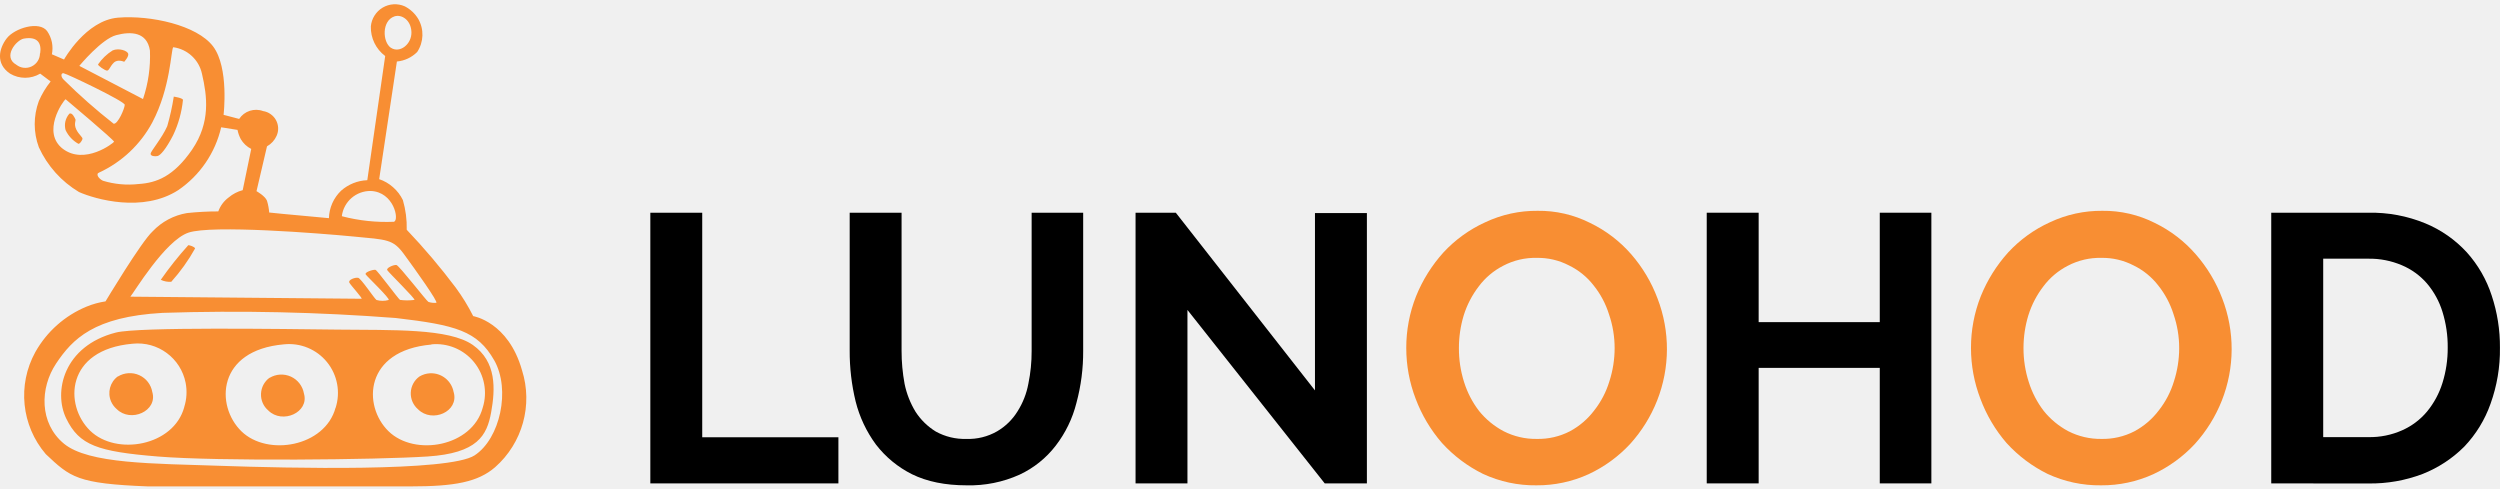
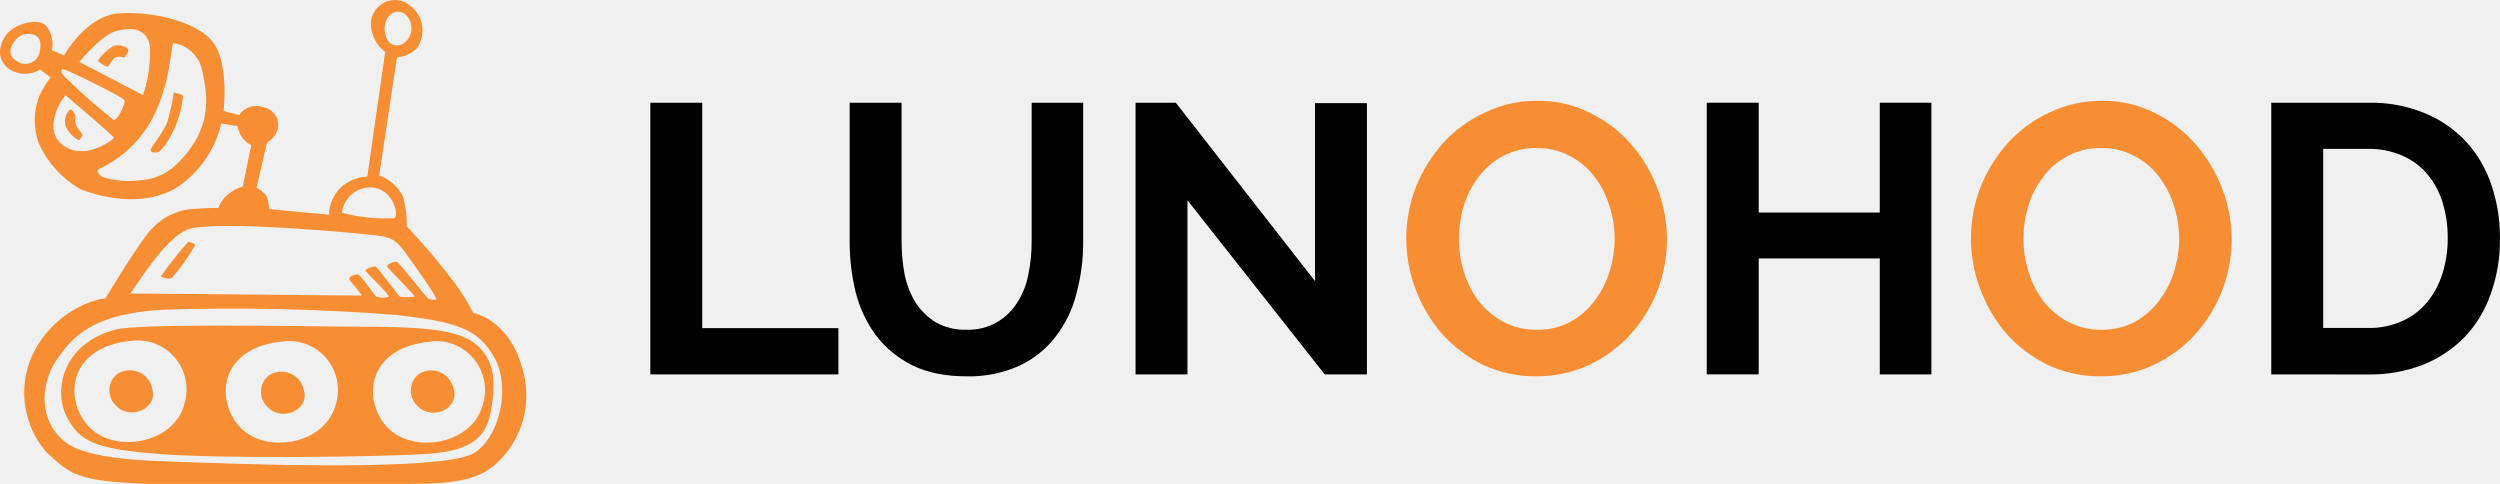
- <svg xmlns="http://www.w3.org/2000/svg" width="292" height="57" fill="none">
-   <g clip-path="url(#clip0_322_12717)">
-     <path d="M75.959 56.46V24.846h6.061v26.23h15.906v5.386H75.959zm36.906-5.194a6.738 6.738 0 003.6-.89 6.865 6.865 0 002.374-2.316 9.081 9.081 0 001.275-3.248 18.47 18.47 0 00.381-3.817v-16.15h6.02V40.96a22.814 22.814 0 01-.79 6.107 13.579 13.579 0 01-2.416 4.985 11.396 11.396 0 01-4.218 3.386 14.17 14.17 0 01-6.195 1.248c-2.489 0-4.612-.431-6.371-1.294a12.208 12.208 0 01-4.217-3.473 14.394 14.394 0 01-2.37-5.031 24.609 24.609 0 01-.695-5.928V24.845h6.061V40.96c-.003 1.3.115 2.597.351 3.874a10.254 10.254 0 001.275 3.252 7.428 7.428 0 002.37 2.317c1.09.602 2.321.9 3.565.863zM138.694 36.2v20.26h-6.061V24.846h4.702l16.253 20.753V24.89h6.065v31.57h-4.924L138.694 36.2z" fill="#000" />
-     <path d="M179.451 56.686a14.357 14.357 0 01-6.237-1.336 16.07 16.07 0 01-4.79-3.607 17.008 17.008 0 01-3.076-5.168 16.527 16.527 0 01-1.096-5.92 16.333 16.333 0 011.145-6.058 17.297 17.297 0 013.206-5.122 15.272 15.272 0 014.879-3.516 13.998 13.998 0 016.107-1.336c2.136-.028 4.247.46 6.153 1.424a15.044 15.044 0 014.786 3.653 16.86 16.86 0 013.069 5.153 16.412 16.412 0 01-.046 11.936 16.701 16.701 0 01-3.16 5.076 15.647 15.647 0 01-4.833 3.516c-1.916.875-4 1.32-6.107 1.305zm-9.05-16.031c-.007 1.344.195 2.68.599 3.962.382 1.223.976 2.37 1.756 3.386a9.228 9.228 0 002.859 2.358 8.22 8.22 0 003.878.905 8.063 8.063 0 003.867-.89 8.736 8.736 0 002.855-2.45 10.299 10.299 0 001.76-3.382 12.64 12.64 0 00.614-3.874c.002-1.35-.221-2.69-.66-3.966a10.282 10.282 0 00-1.802-3.378 8.094 8.094 0 00-2.855-2.317 7.87 7.87 0 00-3.779-.89 8.016 8.016 0 00-3.912.917 8.29 8.29 0 00-2.855 2.405 10.88 10.88 0 00-1.76 3.381 13.162 13.162 0 00-.565 3.833z" fill="#F88E33" />
-     <path d="M225.584 24.845V56.46h-6.027V42.968h-14.146V56.46h-6.065V24.845h6.065v12.78h14.146v-12.78h6.027z" fill="#000" />
-     <path d="M245.395 56.686a14.387 14.387 0 01-6.241-1.336 16.113 16.113 0 01-4.79-3.607 16.925 16.925 0 01-3.054-5.168 16.55 16.55 0 01-1.099-5.92 16.334 16.334 0 011.145-6.058 17.297 17.297 0 013.206-5.122 15.248 15.248 0 014.875-3.516 14.027 14.027 0 016.107-1.336c2.136-.028 4.247.46 6.153 1.424a15.043 15.043 0 014.767 3.653 16.926 16.926 0 013.092 5.153 16.412 16.412 0 01-.046 11.936 16.701 16.701 0 01-3.16 5.076 15.647 15.647 0 01-4.833 3.516 14.445 14.445 0 01-6.122 1.305zm-9.05-16.031a12.807 12.807 0 00.614 3.962c.382 1.223.976 2.37 1.756 3.386a9.215 9.215 0 002.855 2.358 8.246 8.246 0 003.863.905 8.063 8.063 0 003.867-.89 8.79 8.79 0 002.855-2.45 10.318 10.318 0 001.76-3.382 12.67 12.67 0 00.614-3.874c.002-1.35-.221-2.69-.66-3.966a10.35 10.35 0 00-1.798-3.378 8.112 8.112 0 00-2.855-2.317 7.881 7.881 0 00-3.779-.89 8.02 8.02 0 00-3.909.917 8.3 8.3 0 00-2.855 2.405 10.857 10.857 0 00-1.759 3.381 13.131 13.131 0 00-.569 3.833z" fill="#F88E33" />
-     <path d="M265.281 56.46V24.846h11.337c2.287-.05 4.56.375 6.676 1.248a13.682 13.682 0 014.832 3.382 14.026 14.026 0 012.901 5.034c.656 1.97.982 4.033.966 6.108a18.577 18.577 0 01-1.1 6.546 14.006 14.006 0 01-3.053 4.989 14.283 14.283 0 01-4.878 3.206 17.108 17.108 0 01-6.325 1.11l-11.356-.007zm20.612-15.851a13.674 13.674 0 00-.615-4.199 9.38 9.38 0 00-1.801-3.294 7.964 7.964 0 00-2.943-2.137 9.596 9.596 0 00-3.909-.764h-5.275v20.841h5.275a9.25 9.25 0 003.955-.801 8.013 8.013 0 002.897-2.184 9.847 9.847 0 001.801-3.34 13.49 13.49 0 00.615-4.122z" fill="#000" />
-     <path d="M8.81 13.94c-.073-.15-.383-.87-.718-.65-.224.26-.381.569-.459.902-.073.331-.064.676.027 1.003a3.58 3.58 0 001.5 1.604c.16 0 .382-.306.466-.539.084-.233-.416-.5-.721-1.145-.306-.645-.02-1.019-.096-1.175zm4.35-8.054a5.829 5.829 0 00-1.71 1.637c0 .16.764.683 1.027.722.264.038.34-.45.806-.916.465-.466 1.221-.111 1.221-.111s.576-.61.466-.954c-.11-.344-1.077-.684-1.81-.378zm7.134 5.424a27.707 27.707 0 01-.763 3.435c-.61 1.382-1.943 2.943-1.943 3.214 0 .27.466.34.806.267.34-.072.992-.805 1.832-2.443a12.51 12.51 0 001.145-4.118c-.046-.233-1.088-.382-1.088-.382l.011.027zm1.688 17.34a41.224 41.224 0 00-3.203 4.031 2.42 2.42 0 001.225.233 21.417 21.417 0 002.783-3.897c-.084-.222-.657-.382-.805-.382v.015zM48.857 2.221A3.958 3.958 0 0047.288.744a2.824 2.824 0 00-2.59.144c-.389.23-.716.55-.956.933a2.82 2.82 0 00-.427 1.263 4.168 4.168 0 001.675 3.458L42.9 21.047a4.893 4.893 0 00-3.054 1.221 4.619 4.619 0 00-1.428 3.214l-2.797-.26c-1.226-.095-4.18-.4-4.18-.4a6.202 6.202 0 00-.256-1.37c-.21-.562-1.225-1.123-1.225-1.123l1.225-5.237a2.63 2.63 0 001.122-1.225c.13-.29.192-.606.18-.924a2.057 2.057 0 00-.882-1.615 2.018 2.018 0 00-.874-.354 2.367 2.367 0 00-2.798.916l-1.82-.477s.66-5.497-1.222-7.99c-1.882-2.492-7.332-3.667-11.096-3.362-3.763.305-6.317 4.89-6.317 4.89L6.061 6.34a3.607 3.607 0 000-1.416A3.58 3.58 0 005.5 3.626c-.92-1.218-3.787-.343-4.707.844-.92 1.187-1.328 2.98.382 4.13a3.435 3.435 0 003.52 0l1.22.916a9.95 9.95 0 00-1.38 2.29 7.79 7.79 0 000 5.39 11.833 11.833 0 004.69 5.233c1.909.843 7.478 2.446 11.608-.23a12.215 12.215 0 005-7.332l1.908.305c.074.376.203.739.382 1.077.287.492.712.89 1.221 1.145l-.996 4.817a4.174 4.174 0 00-1.63.844 3.5 3.5 0 00-1.221 1.637c-1.224 0-2.445.065-3.664.195a7.153 7.153 0 00-4.008 2.137c-1.332 1.222-5.5 8.176-5.5 8.176-.759.115-1.5.32-2.21.611a12.214 12.214 0 00-5.99 5.313 10.527 10.527 0 001.218 11.913c2.867 2.695 3.63 3.458 11.936 3.775h30.67c5.145 0 7.87-.5 9.886-2.248a10.752 10.752 0 003.13-11.337c-1.604-5.645-5.695-6.305-5.695-6.305a23.128 23.128 0 00-2.065-3.36 75.902 75.902 0 00-5.7-6.725 11.348 11.348 0 00-.45-3.47 4.728 4.728 0 00-1.145-1.5 4.678 4.678 0 00-1.622-.942l2.069-13.741a3.84 3.84 0 002.37-1.111 3.668 3.668 0 00.13-3.852zM4.667 6.225c.001.32-.089.632-.259.901a1.73 1.73 0 01-.698.626 1.695 1.695 0 01-1.802-.19c-1.637-.917 0-2.898.878-3.054 1.626-.279 2.08.538 1.908 1.725l-.026-.008zm8.91-2.122c1.721-.454 3.591-.381 3.935 1.794a15.65 15.65 0 01-.81 5.672L9.264 7.695s2.604-3.153 4.314-3.592zm-6.108 4.47c.26 0 7.1 3.252 7.1 3.668 0 .416-.805 2.29-1.294 2.21a66.597 66.597 0 01-5.81-5.119c-.381-.343-.381-.82-.034-.782l.038.023zm-.11 8.825c-2.554-1.943 0-5.611.305-5.806 0 0 5.726 4.813 5.66 4.962-.064.15-3.435 2.771-6 .817l.035.027zm15.092.06c-2.18 3.165-4.172 3.898-6.26 4.035-1.4.159-2.82.029-4.168-.381-.5-.233-.878-.806-.45-.954a13.44 13.44 0 006.218-5.863c2.137-4.046 2.175-8.482 2.442-8.78a3.977 3.977 0 013.363 3.127c.6 2.584 1.012 5.637-1.149 8.817h.004zm35.273 24.62c1.943 3.436.687 9.161-2.29 11.108-2.978 1.947-21.883 1.489-29.704 1.221-7.821-.267-15.394-.21-18.268-2.591-2.874-2.382-2.821-6.49-.905-9.36 1.916-2.87 4.428-5.462 12.42-5.912 9.09-.297 18.19-.097 27.258.6 6.977.816 9.53 1.5 11.485 4.934h.004zm-10.546-12.4c1.294 1.759 4.08 5.656 3.775 5.69-.31.03-.622-.007-.917-.107-.194-.076-3.435-4.279-3.74-4.313-.306-.034-1.222.34-1.061.61.16.272 3.397 3.436 3.164 3.47a6.162 6.162 0 01-1.676 0c-.194-.11-2.637-3.435-2.859-3.507-.221-.073-1.332.267-1.145.538.187.27 2.909 2.859 2.672 2.98a2.554 2.554 0 01-1.416 0c-.233-.144-1.798-2.514-2.137-2.59-.34-.077-1.222.232-1.027.576.194.343 1.6 1.87 1.416 1.87l-27.001-.244c.381-.417 4.045-6.562 6.794-7.482 2.748-.92 15.31.077 19.245.454 3.935.378 4.619.294 5.913 2.054zm-1.146-3.776a20.488 20.488 0 01-6.107-.649 3.359 3.359 0 013.397-2.947c2.672.123 3.325 3.352 2.714 3.58l-.004.016zM45.651 5.58c-.989-.683-1.065-3.164.416-3.664.828-.282 1.943.416 1.989 1.832.045 1.416-1.367 2.516-2.394 1.832h-.011zM13.538 38.842c-6.107 1.56-7.328 6.912-5.801 10.042 1.526 3.13 3.664 3.86 10.687 4.435 7.023.577 25.658.382 31.498 0 5.84-.381 6.95-2.435 7.443-5.156.492-2.722.649-5.913-2.137-7.87-2.787-1.959-9.36-1.722-15.81-1.795-6.451-.072-23.253-.332-25.88.344zm7.982 8.71c-1.226 4.546-7.944 5.726-10.997 2.748-3.054-2.977-2.863-9.47 4.962-10.153a5.702 5.702 0 016.199 4.58c.178.93.123 1.89-.16 2.795l-.004.03zm28.864-7.332a5.707 5.707 0 015.996 7.405c-1.221 4.546-7.939 5.725-10.996 2.748-3.058-2.977-2.833-9.443 5-10.127v-.026zm-11.192 7.405c-1.225 4.546-7.943 5.725-10.996 2.748-3.054-2.977-2.863-9.47 4.962-10.153a5.706 5.706 0 016.038 7.428l-.004-.023zM13.764 43.96a2.433 2.433 0 00-.787 2.94c.148.337.37.637.65.877 1.637 1.638 4.812.233 4.164-1.98a2.65 2.65 0 00-1.527-1.978 2.673 2.673 0 00-2.493.156l-.007-.015zm17.718.157a2.436 2.436 0 00-.996 1.878 2.413 2.413 0 00.847 1.946c1.638 1.638 4.813.233 4.168-1.977a2.672 2.672 0 00-4.019-1.828v-.02zm21.505 1.698a2.672 2.672 0 00-2.783-2.214 2.674 2.674 0 00-1.225.382 2.439 2.439 0 00-.149 3.825c1.634 1.637 4.798.282 4.165-1.993h-.008z" fill="#F88E33" />
+ <svg xmlns="http://www.w3.org/2000/svg" width="248" height="48" fill="none">
+   <g clip-path="url(#clip0_678_9741)">
+     <path d="M64.512 37.14V10.19h5.148v22.358h13.508v4.591H64.512zm31.348-4.43a5.705 5.705 0 003.056-.757 5.843 5.843 0 002.017-1.975 7.77 7.77 0 001.083-2.769c.22-1.07.328-2.16.324-3.253V10.19h5.112v13.736a19.465 19.465 0 01-.671 5.206 11.59 11.59 0 01-2.052 4.25 9.685 9.685 0 01-3.582 2.885 11.997 11.997 0 01-5.262 1.064c-2.113 0-3.917-.368-5.41-1.103a10.382 10.382 0 01-3.582-2.96 12.3 12.3 0 01-2.014-4.289 21.05 21.05 0 01-.59-5.053V10.19h5.148v13.736a18.009 18.009 0 00.299 3.303c.2.98.566 1.917 1.082 2.772a6.318 6.318 0 002.014 1.975 5.893 5.893 0 003.027.735zm21.936-12.84v17.27h-5.148V10.19h3.994l13.804 17.69V10.228h5.151v26.91h-4.182l-13.619-17.27z" fill="#000" />
+     <path d="M152.413 37.331a12.153 12.153 0 01-5.297-1.139 13.653 13.653 0 01-4.069-3.074 14.52 14.52 0 01-2.613-4.406 14.148 14.148 0 01-.93-5.046 13.97 13.97 0 01.973-5.163 14.74 14.74 0 012.723-4.367 12.955 12.955 0 014.143-2.996A11.852 11.852 0 01152.53 10a11.21 11.21 0 015.225 1.214 12.774 12.774 0 014.066 3.113 14.384 14.384 0 012.606 4.393 14.034 14.034 0 01-.039 10.174 14.243 14.243 0 01-2.684 4.327 13.3 13.3 0 01-4.104 2.996 12.222 12.222 0 01-5.187 1.113zm-7.686-13.665a11.019 11.019 0 00.509 3.377 9.257 9.257 0 001.491 2.886 7.832 7.832 0 002.428 2.01 6.959 6.959 0 003.294.772 6.83 6.83 0 003.284-.758 7.43 7.43 0 002.424-2.089 8.783 8.783 0 001.495-2.883c.344-1.067.52-2.18.522-3.302a10.366 10.366 0 00-.561-3.38 8.777 8.777 0 00-1.53-2.88 6.893 6.893 0 00-2.425-1.975 6.663 6.663 0 00-3.209-.758 6.786 6.786 0 00-3.323.781 7.057 7.057 0 00-2.425 2.05 9.266 9.266 0 00-1.495 2.882 11.258 11.258 0 00-.479 3.267z" fill="#F88E33" />
+     <path d="M191.593 10.19v26.95h-5.119V25.637H174.46v11.501h-5.151V10.19h5.151v10.894h12.014V10.19h5.119z" fill="#000" />
+     <path d="M208.416 37.331a12.183 12.183 0 01-5.301-1.139 13.678 13.678 0 01-4.068-3.074 14.443 14.443 0 01-2.594-4.406 14.127 14.127 0 01-.933-5.046c-.006-1.768.324-3.52.972-5.163a14.74 14.74 0 012.723-4.367 12.947 12.947 0 014.14-2.996 11.88 11.88 0 015.187-1.14 11.217 11.217 0 015.226 1.214 12.794 12.794 0 014.049 3.113 14.463 14.463 0 012.626 4.393 14.04 14.04 0 01-.039 10.174 14.262 14.262 0 01-2.684 4.327 13.293 13.293 0 01-4.105 2.996 12.23 12.23 0 01-5.199 1.113zm-7.687-13.665a10.933 10.933 0 00.522 3.377 9.3 9.3 0 001.491 2.886 7.845 7.845 0 002.425 2.01 6.983 6.983 0 003.281.772 6.827 6.827 0 003.284-.758 7.473 7.473 0 002.425-2.089 8.8 8.8 0 001.494-2.883c.344-1.067.52-2.18.522-3.302a10.34 10.34 0 00-.561-3.38 8.843 8.843 0 00-1.526-2.88 6.893 6.893 0 00-2.425-1.975 6.673 6.673 0 00-3.21-.758 6.784 6.784 0 00-3.319.781 7.048 7.048 0 00-2.425 2.05 9.266 9.266 0 00-1.495 2.882 11.294 11.294 0 00-.483 3.267z" fill="#F88E33" />
+     <path d="M225.309 37.14V10.19h9.628c1.943-.042 3.873.32 5.67 1.064a11.612 11.612 0 014.104 2.882 11.982 11.982 0 012.464 4.292 16.12 16.12 0 01.82 5.206 15.877 15.877 0 01-.934 5.58 11.935 11.935 0 01-2.593 4.252 12.125 12.125 0 01-4.143 2.733 14.479 14.479 0 01-5.372.947l-9.644-.007zm17.505-13.513a11.697 11.697 0 00-.521-3.579 8.01 8.01 0 00-1.531-2.808 6.766 6.766 0 00-2.499-1.822 8.125 8.125 0 00-3.32-.65h-4.48v17.764h4.48a7.834 7.834 0 003.359-.683 6.804 6.804 0 002.46-1.861 8.402 8.402 0 001.531-2.847c.354-1.137.53-2.323.521-3.514z" fill="#000" />
+     <path d="M7.483 11.46c-.061-.127-.324-.742-.61-.554-.189.22-.323.484-.388.768-.062.283-.055.577.023.856a3.048 3.048 0 001.274 1.366c.136 0 .324-.26.395-.458.071-.199-.353-.427-.613-.977-.259-.55-.016-.868-.08-1.002zm3.696-6.866A4.958 4.958 0 009.727 5.99c0 .137.648.583.872.615.223.033.288-.384.684-.78.395-.398 1.037-.095 1.037-.095s.49-.52.396-.814c-.094-.292-.914-.582-1.537-.322zm6.059 4.624c-.154.989-.37 1.967-.648 2.928-.519 1.178-1.65 2.508-1.65 2.74 0 .23.395.289.684.227.288-.062.842-.686 1.556-2.082a10.69 10.69 0 00.972-3.51c-.039-.2-.924-.326-.924-.326l.01.023zm1.433 14.78a35.146 35.146 0 00-2.72 3.436 2.05 2.05 0 001.04.199 18.259 18.259 0 002.364-3.322c-.071-.189-.558-.325-.684-.325v.013zM41.497 1.472a3.367 3.367 0 00-1.333-1.26 2.392 2.392 0 00-2.2.124 2.4 2.4 0 00-.811.794c-.206.325-.33.694-.364 1.077a3.564 3.564 0 001.424 2.948l-1.777 12.364a4.148 4.148 0 00-2.593 1.04 3.943 3.943 0 00-1.213 2.74l-2.376-.221c-1.04-.081-3.55-.342-3.55-.342a5.301 5.301 0 00-.217-1.168c-.178-.478-1.04-.956-1.04-.956l1.04-4.464c.422-.236.756-.602.953-1.045a1.78 1.78 0 00.152-.787 1.752 1.752 0 00-.749-1.376 1.711 1.711 0 00-.742-.303 2.003 2.003 0 00-2.376.781l-1.546-.406s.56-4.686-1.038-6.81c-1.598-2.125-6.227-3.127-9.424-2.867-3.196.26-5.365 4.168-5.365 4.168l-1.203-.52c.08-.399.08-.81 0-1.208a3.058 3.058 0 00-.476-1.106c-.782-1.038-3.216-.293-3.997.72C-.106 4.4-.453 5.929 1 6.909a2.91 2.91 0 002.989 0l1.037.78a8.488 8.488 0 00-1.173 1.953 6.663 6.663 0 000 4.594 10.073 10.073 0 003.984 4.46c1.62.72 6.35 2.086 9.858-.195a10.412 10.412 0 004.247-6.25l1.62.26c.063.32.172.63.325.918.244.42.604.759 1.037.976l-.846 4.106c-.509.133-.982.38-1.384.719a2.983 2.983 0 00-1.037 1.396c-1.04 0-2.077.055-3.113.166a6.068 6.068 0 00-3.403 1.822c-1.132 1.04-4.672 6.969-4.672 6.969a8.163 8.163 0 00-1.877.52 10.386 10.386 0 00-5.086 4.53A9 9 0 004.54 44.785c2.434 2.297 3.083 2.948 10.137 3.218h26.048c4.37 0 6.685-.427 8.396-1.917a9.17 9.17 0 002.763-4.434 9.197 9.197 0 00-.104-5.229c-1.362-4.812-4.837-5.375-4.837-5.375a19.72 19.72 0 00-1.754-2.863 64.63 64.63 0 00-4.84-5.733 9.69 9.69 0 00-.382-2.957 4.029 4.029 0 00-.973-1.279c-.4-.358-.87-.632-1.378-.803L39.373 5.7a3.256 3.256 0 002.013-.947 3.135 3.135 0 00.11-3.283zM3.966 4.884c0 .272-.076.538-.22.768a1.47 1.47 0 01-.594.533 1.435 1.435 0 01-1.53-.162c-1.39-.781 0-2.47.746-2.603 1.38-.238 1.767.459 1.62 1.47l-.022-.006zm7.566-1.809c1.463-.387 3.051-.325 3.343 1.53.07 1.64-.164 3.279-.688 4.834L7.87 6.137s2.211-2.688 3.663-3.062zm-5.186 3.81c.22 0 6.03 2.772 6.03 3.127 0 .354-.685 1.952-1.1 1.883a56.603 56.603 0 01-4.934-4.363c-.324-.292-.324-.7-.029-.667l.033.02zm-.095 7.522c-2.168-1.656 0-4.783.26-4.948 0 0 4.863 4.102 4.808 4.23-.056.126-2.918 2.361-5.097.695l.03.023zm12.819.052c-1.851 2.698-3.544 3.322-5.317 3.44a8.75 8.75 0 01-3.54-.326c-.425-.199-.746-.687-.383-.814a11.431 11.431 0 005.281-4.997c1.816-3.449 1.848-7.23 2.075-7.483.692.093 1.338.4 1.85.877a3.393 3.393 0 011.006 1.787c.51 2.203.86 4.806-.976 7.516h.004zm29.957 20.986c1.65 2.928.584 7.808-1.945 9.468-2.528 1.659-18.585 1.269-25.228 1.04-6.642-.227-13.074-.178-15.515-2.208-2.441-2.03-2.396-5.531-.768-7.978 1.627-2.447 3.76-4.656 10.549-5.04 7.72-.253 15.448-.082 23.15.51 5.926.697 8.094 1.28 9.754 4.208h.003zM40.07 24.874c1.1 1.5 3.466 4.822 3.206 4.851a1.858 1.858 0 01-.778-.091c-.165-.065-2.917-3.647-3.177-3.677-.259-.029-1.037.29-.9.52.135.232 2.884 2.93 2.687 2.958a5.21 5.21 0 01-1.423 0c-.166-.094-2.24-2.928-2.429-2.99-.188-.061-1.131.228-.972.46.159.23 2.47 2.436 2.27 2.54-.394.114-.81.114-1.204 0-.197-.123-1.526-2.144-1.815-2.209-.289-.065-1.037.198-.872.491.165.293 1.358 1.595 1.203 1.595l-22.933-.209c.324-.354 3.436-5.593 5.77-6.377 2.335-.784 13.003.065 16.346.387 3.342.323 3.922.251 5.021 1.75zm-.972-3.218a17.338 17.338 0 01-5.187-.553 2.863 2.863 0 01.962-1.812 2.846 2.846 0 011.923-.7c2.27.104 2.824 2.857 2.305 3.052l-.003.013zm-.325-17.322c-.84-.582-.904-2.697.354-3.123.703-.241 1.65.354 1.689 1.561.039 1.207-1.16 2.145-2.033 1.562h-.01zM11.5 32.686c-5.187 1.33-6.224 5.892-4.928 8.56 1.297 2.668 3.113 3.29 9.078 3.78 5.964.492 21.791.326 26.751 0 4.96-.325 5.903-2.075 6.322-4.395.418-2.32.55-5.04-1.816-6.709-2.366-1.669-7.949-1.467-13.427-1.53-5.48-.06-19.75-.282-21.98.294zm6.779 7.424c-1.041 3.875-6.747 4.88-9.34 2.343-2.593-2.538-2.431-8.072 4.214-8.655a4.83 4.83 0 013.39.925 4.863 4.863 0 011.739 5.361l-.003.026zm24.514-6.25a4.83 4.83 0 014.24 1.78 4.872 4.872 0 01.853 4.532c-1.037 3.875-6.743 4.88-9.34 2.343-2.596-2.538-2.405-8.05 4.247-8.632v-.023zm-9.505 6.312c-1.04 3.875-6.746 4.88-9.34 2.343-2.593-2.538-2.43-8.072 4.215-8.655a4.83 4.83 0 014.277 1.768 4.872 4.872 0 01.852 4.564l-.004-.02zM11.691 37.05a2.07 2.07 0 00-.84 1.59 2.092 2.092 0 00.724 1.663c1.39 1.396 4.088.199 3.536-1.688a2.26 2.26 0 00-3.413-1.552l-.007-.013zm15.049.133a2.073 2.073 0 00-.846 1.601 2.063 2.063 0 00.72 1.66c1.39 1.395 4.087.198 3.54-1.686a2.282 2.282 0 00-1.297-1.685 2.263 2.263 0 00-2.117.127v-.017zm18.264 1.448a2.282 2.282 0 00-1.291-1.684 2.262 2.262 0 00-1.072-.203 2.263 2.263 0 00-1.04.325 2.086 2.086 0 00-.126 3.26c1.386 1.396 4.074.241 3.536-1.698h-.007z" fill="#F88E33" />
  </g>
  <defs>
-     <clipPath id="clip0_322_12717">
-       <path fill="#fff" transform="translate(0 .5)" d="M0 0h292v56.312H0z" />
+     <clipPath id="clip0_678_9741">
+       <path fill="#fff" d="M0 0h248v48H0z" />
    </clipPath>
  </defs>
</svg>
